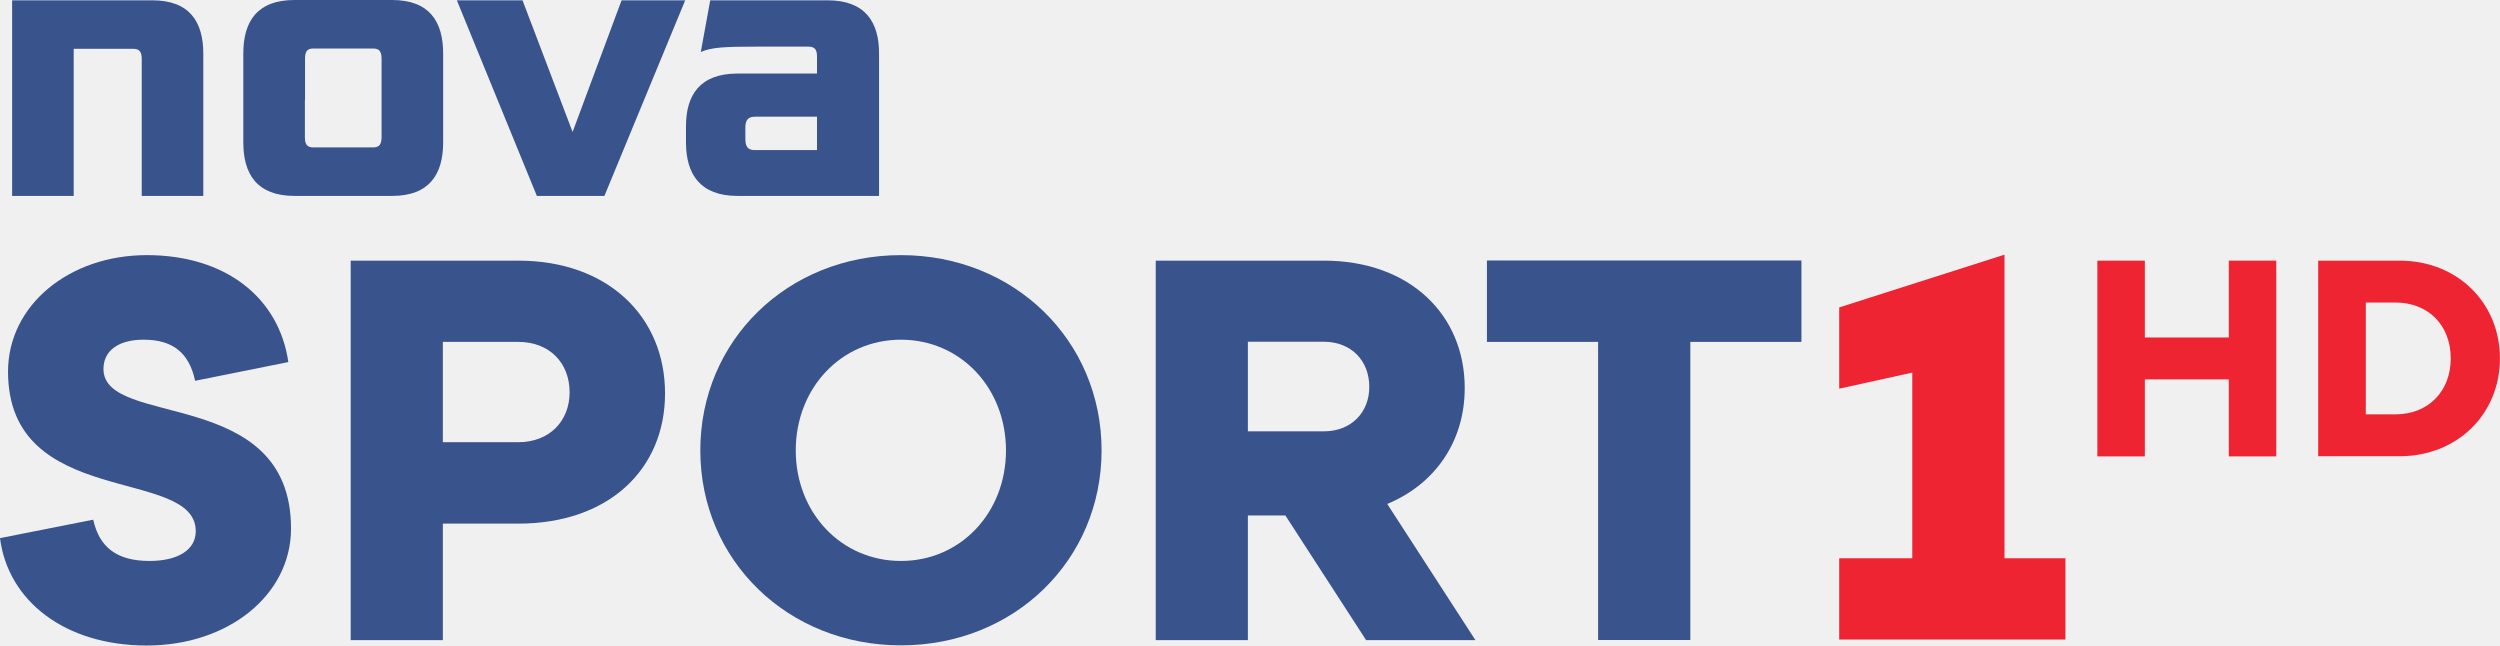
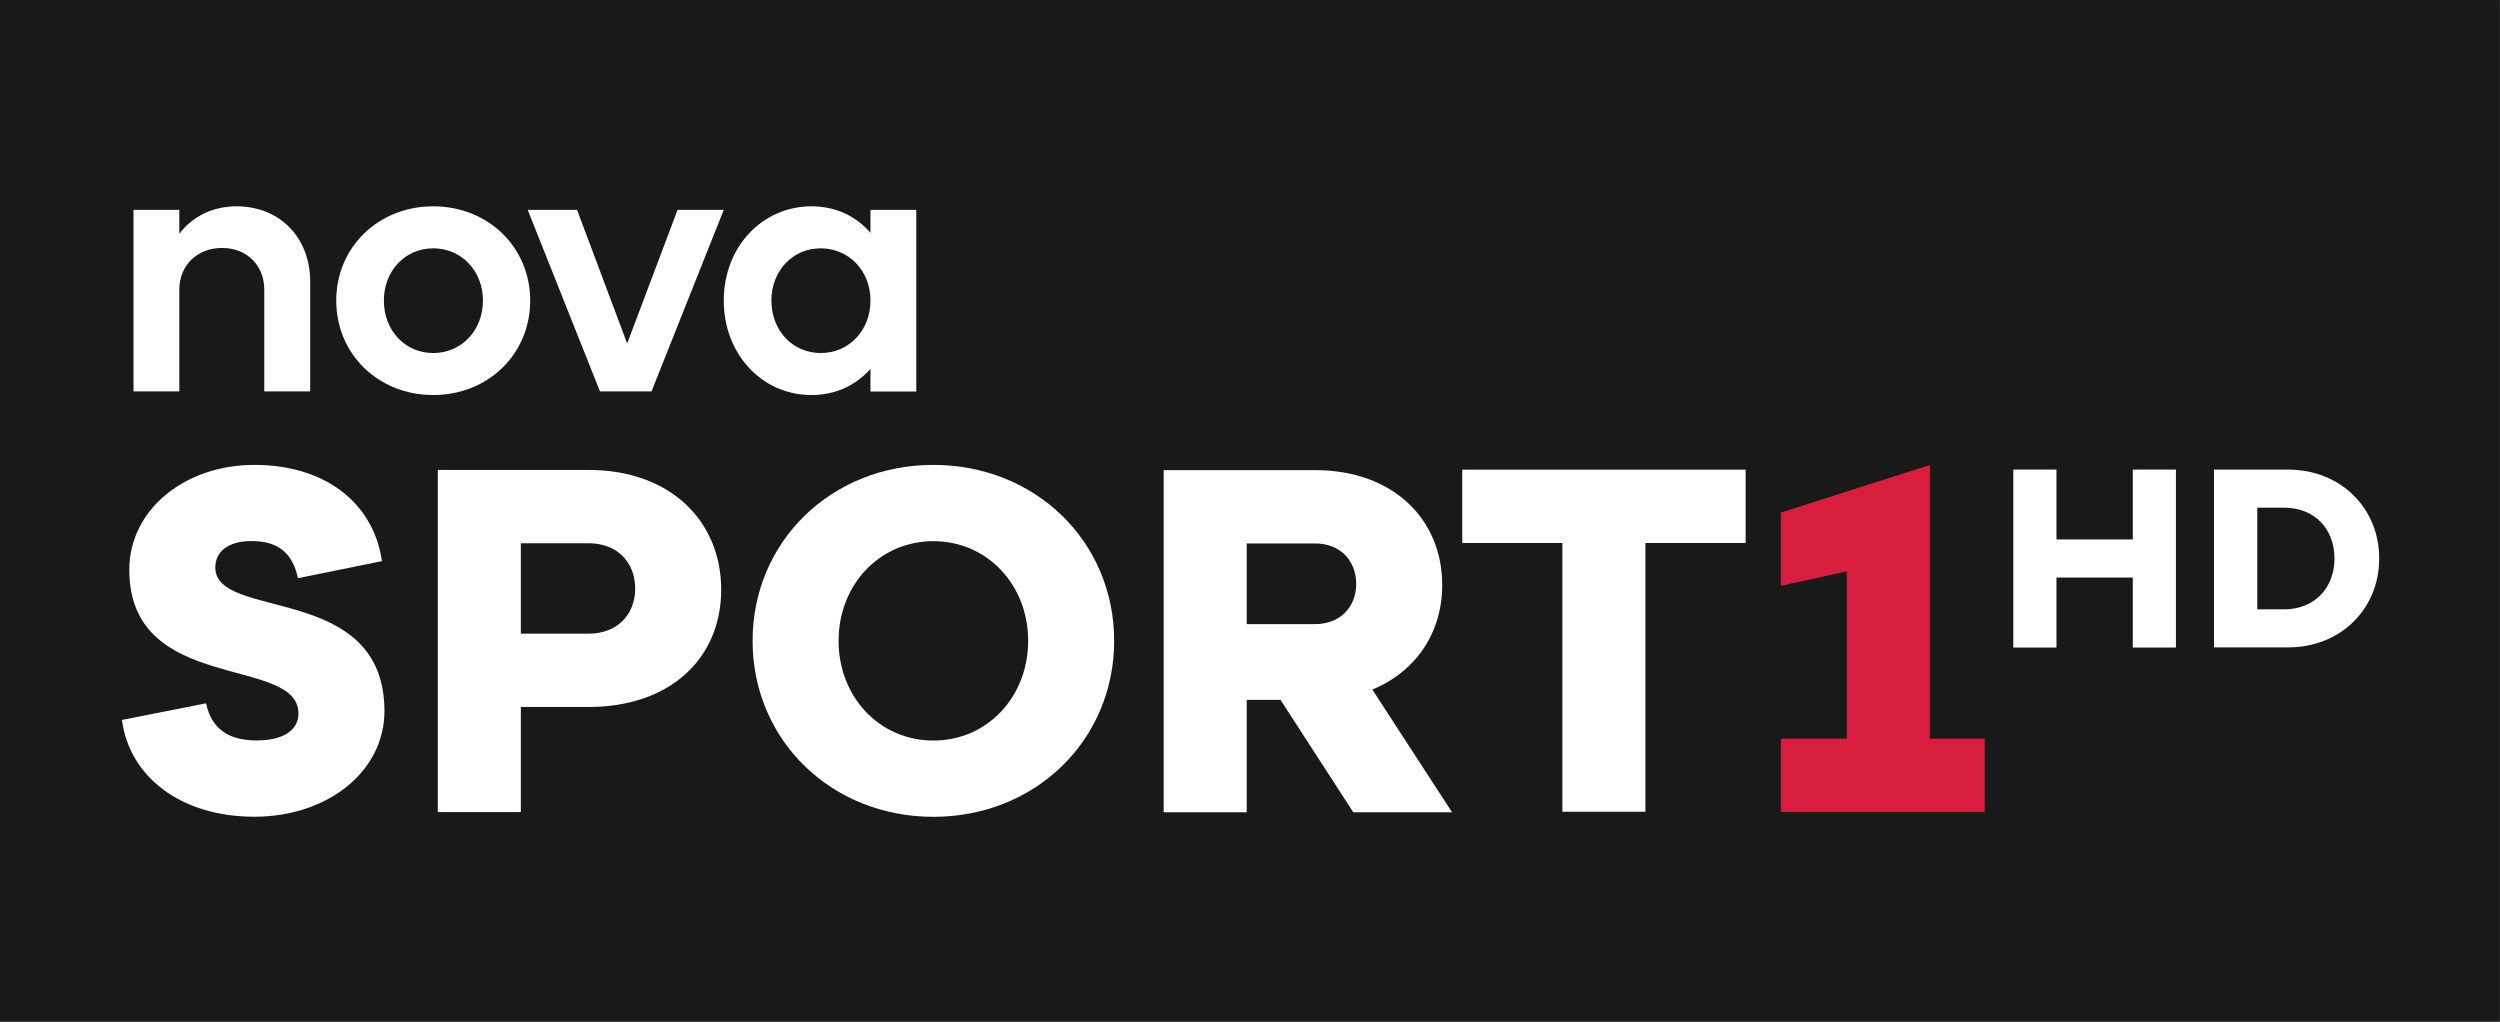
- <svg xmlns="http://www.w3.org/2000/svg" height="154.93" width="600" version="1.1" viewBox="0 0 158.75 40.991">
-   <g transform="translate(205.11 -140.72)">
-     <g fill="#39538c">
-       <path d="m-199.19 173.72c0.38 1.73 1.48 2.62 3.57 2.62 1.79 0 2.94-0.69 2.94-1.89 0-4.13-11.92-1.35-11.92-10.13 0-4.23 3.89-7.4 8.81-7.4 5.03 0 8.4 2.72 8.99 6.79l-5.92 1.19c-0.38-1.78-1.42-2.61-3.27-2.61-1.59 0-2.55 0.69-2.55 1.86 0 3.79 11.91 1.04 11.91 10.13 0 4.23-3.99 7.43-9.16 7.43-5.19 0-8.81-2.82-9.32-6.82z" />
-       <path d="m-172.2 168.8c1.99 0 3.26-1.35 3.26-3.17 0-1.86-1.27-3.2-3.26-3.2h-4.79v6.37zm-10.64-11.53h10.64c5.71 0 9.32 3.57 9.32 8.43 0 4.85-3.61 8.27-9.32 8.27h-4.79v7.4h-5.85z" />
-       <path d="m-147.9 176.34c3.79 0 6.67-3.06 6.67-7.02s-2.88-7.03-6.67-7.03-6.68 3.07-6.68 7.03 2.89 7.02 6.68 7.02m0-19.42c7.19 0 12.74 5.41 12.74 12.4 0 6.98-5.55 12.38-12.74 12.38s-12.74-5.4-12.74-12.38c0-6.99 5.55-12.4 12.74-12.4" />
-       <path d="m-121.05 168.11c1.75 0 2.89-1.21 2.89-2.82 0-1.66-1.14-2.87-2.89-2.87h-4.82v5.69zm-2.44 5.34h-2.38v7.92h-5.85v-24.1h10.67c5.47 0 8.95 3.44 8.95 8.09 0 3.37-1.86 6.09-4.92 7.36l5.6 8.65h-6.94z" />
-       <path d="m-103.63 162.43h-7.06v-5.17h19.97v5.17h-7.055v18.93h-5.855z" />
+ <svg xmlns="http://www.w3.org/2000/svg" width="174.62mm" height="71.371mm" version="1.1" viewBox="0 0 174.625 71.371">
+   <defs>
+     <clipPath id="clipPath5239">
+       <path d="m610.3 605.09h23.811v10.705h-23.811z" />
+     </clipPath>
+   </defs>
+   <g transform="translate(504.46 167.09)">
+     <path d="m-504.46-95.719h174.62v-71.371h-174.62z" fill="#181a19" />
+     <g transform="matrix(6.6671 0 0 -6.6671 -4578.8 3938.5)">
+       <g clip-path="url(#clipPath5239)">
+         <g transform="translate(612.51 613.6)">
+           <path d="m0 0h0.48v-0.251c0.133 0.177 0.344 0.288 0.599 0.288 0.458 0 0.772-0.332 0.772-0.787v-1.152h-0.481v1.067c0 0.255-0.184 0.436-0.443 0.436-0.258 0-0.447-0.181-0.447-0.436v-1.067h-0.48z" fill="#fff" />
+         </g>
+         <g transform="translate(615.65 612.1)">
+           <path d="m0 0c0.295 0 0.521 0.236 0.521 0.55 0 0.311-0.226 0.547-0.521 0.547s-0.517-0.236-0.517-0.547c0-0.314 0.222-0.55 0.517-0.55m0 1.537c0.576 0 1.016-0.429 1.016-0.987 0-0.561-0.44-0.99-1.016-0.99s-1.016 0.429-1.016 0.99c0 0.558 0.44 0.987 1.016 0.987" fill="#fff" />
+         </g>
+         <g transform="translate(616.64 613.6)">
+           <path d="m0 0h0.517l0.525-1.4 0.528 1.4h0.484l-0.757-1.902h-0.54z" fill="#fff" />
+         </g>
+         <g transform="translate(619.71 612.1)">
+           <path d="m0 0c0.295 0 0.521 0.236 0.521 0.55 0 0.311-0.226 0.547-0.521 0.547s-0.517-0.236-0.517-0.547c0-0.314 0.222-0.55 0.517-0.55m0.521-0.166c-0.151-0.17-0.362-0.274-0.617-0.274-0.521 0-0.92 0.429-0.92 0.99 0 0.558 0.399 0.987 0.92 0.987 0.255 0 0.466-0.104 0.617-0.277v0.24h0.48v-1.903h-0.48z" fill="#fff" />
+         </g>
+         <g transform="translate(631.33 608.06)">
+           <path d="m0 0v2.867l-1.561-0.498v-0.768l0.691 0.152v-1.753h-0.691v-0.768h2.136v0.768z" fill="#d81d3f" />
+         </g>
+         <g transform="translate(613.27 608.43)">
+           <path d="m0 0c0.056-0.256 0.22-0.389 0.532-0.389 0.267 0 0.436 0.102 0.436 0.282 0 0.614-1.772 0.199-1.772 1.505 0 0.63 0.579 1.1 1.311 1.1 0.747 0 1.249-0.404 1.336-1.008l-0.88-0.179c-0.057 0.266-0.21 0.389-0.487 0.389-0.235 0-0.379-0.103-0.379-0.277 0-0.563 1.772-0.153 1.772-1.505 0-0.63-0.594-1.106-1.362-1.106-0.773 0-1.311 0.42-1.388 1.014z" fill="#fff" />
+         </g>
+         <g transform="translate(617.28 609.16)">
+           <path d="m0 0c0.297 0 0.486 0.2 0.486 0.471 0 0.277-0.189 0.476-0.486 0.476h-0.712v-0.947zm-1.582 1.715h1.582c0.85 0 1.387-0.532 1.387-1.254s-0.537-1.229-1.387-1.229h-0.712v-1.101h-0.87z" fill="#fff" />
+         </g>
+         <g transform="translate(620.89 608.04)">
+           <path d="m0 0c0.563 0 0.993 0.456 0.993 1.045 0 0.588-0.43 1.044-0.993 1.044s-0.993-0.456-0.993-1.044c0-0.589 0.43-1.045 0.993-1.045m0 2.888c1.07 0 1.894-0.804 1.894-1.843 0-1.04-0.824-1.844-1.894-1.844s-1.894 0.804-1.894 1.844c0 1.039 0.824 1.843 1.894 1.843" fill="#fff" />
+         </g>
+         <g transform="translate(624.89 609.26)">
+           <path d="m0 0c0.261 0 0.43 0.179 0.43 0.42 0 0.246-0.169 0.425-0.43 0.425h-0.717v-0.845zm-0.363-0.794h-0.354v-1.177h-0.87v3.584h1.587c0.814 0 1.331-0.512 1.331-1.203 0-0.502-0.276-0.907-0.732-1.096l0.835-1.285h-1.035z" fill="#fff" />
+         </g>
+         <g transform="translate(627.48 610.11)">
+           <path d="m0 0h-1.049v0.768h2.969v-0.768h-1.05v-2.816h-0.87z" fill="#fff" />
+         </g>
+       </g>
    </g>
-     <path d="m-77.824 176.17v-19.28l-10.497 3.35v5.16l4.64-1.02v11.79h-4.64v5.16h14.365v-5.16z" fill="#ee2433" />
-     <path d="m-195.44 140.74h-8.9v12.42h3.91v-9.34h3.78c0.41 0 0.54 0.2 0.54 0.66v8.68h3.91v-9.02c0-2.03-0.86-3.4-3.24-3.4m26.69 8.36-3.18-8.36h-4.17l5.08 12.42h4.29l5.13-12.42h-4.04zm-11.46-8.38h-6.2c-2.38 0-3.25 1.37-3.25 3.4v5.64c0 2.02 0.87 3.4 3.25 3.4h6.2c2.37 0 3.24-1.38 3.24-3.4v-5.64c0-2.03-0.87-3.4-3.24-3.4m-0.67 6.06v2.64c0 0.45-0.13 0.66-0.54 0.66h-3.79c-0.41 0-0.54-0.21-0.54-0.66v-2.32h0.01v-2.64c0-0.46 0.12-0.66 0.53-0.66h3.79c0.41 0 0.54 0.2 0.54 0.66zm28.33-6.04h-7.46l-0.6 3.28c0.7-0.3 1.5-0.34 3.6-0.34h3.22c0.44 0 0.56 0.2 0.56 0.66v1.05h-5.05c-2.4 0-3.27 1.38-3.27 3.35v1.02c0 2.02 0.9 3.4 3.27 3.4h8.99v-9.05c0-1.99-0.88-3.37-3.26-3.37m-0.68 9.51h-3.96c-0.44 0-0.59-0.23-0.59-0.71v-0.72c0-0.44 0.15-0.69 0.61-0.69h3.94z" fill="#39538c" />
-     <path d="m-71.927 157.27h3.014v4.88h5.331v-4.88h3.014v12.43h-3.014v-4.89h-5.331v4.89h-3.014z" fill="#ee2433" />
-     <path d="m-53.002 167.03c2.116 0 3.514-1.49 3.514-3.55 0-2.08-1.398-3.55-3.514-3.55h-1.88v7.1zm-4.903-9.76h5.166c3.696 0 6.375 2.7 6.375 6.21s-2.679 6.21-6.375 6.21h-5.166z" fill="#ee2433" />
+     <path d="m-363.83-134.29h3.014v4.88h5.331v-4.88h3.014v12.43h-3.014v-4.89h-5.331v4.89h-3.014z" fill="#fff" />
+     <path d="m-344.91-124.53c2.116 0 3.514-1.49 3.514-3.55 0-2.08-1.398-3.55-3.514-3.55h-1.88v7.1zm-4.903-9.76h5.166c3.696 0 6.375 2.7 6.375 6.21s-2.679 6.21-6.375 6.21h-5.166z" fill="#fff" />
  </g>
</svg>
